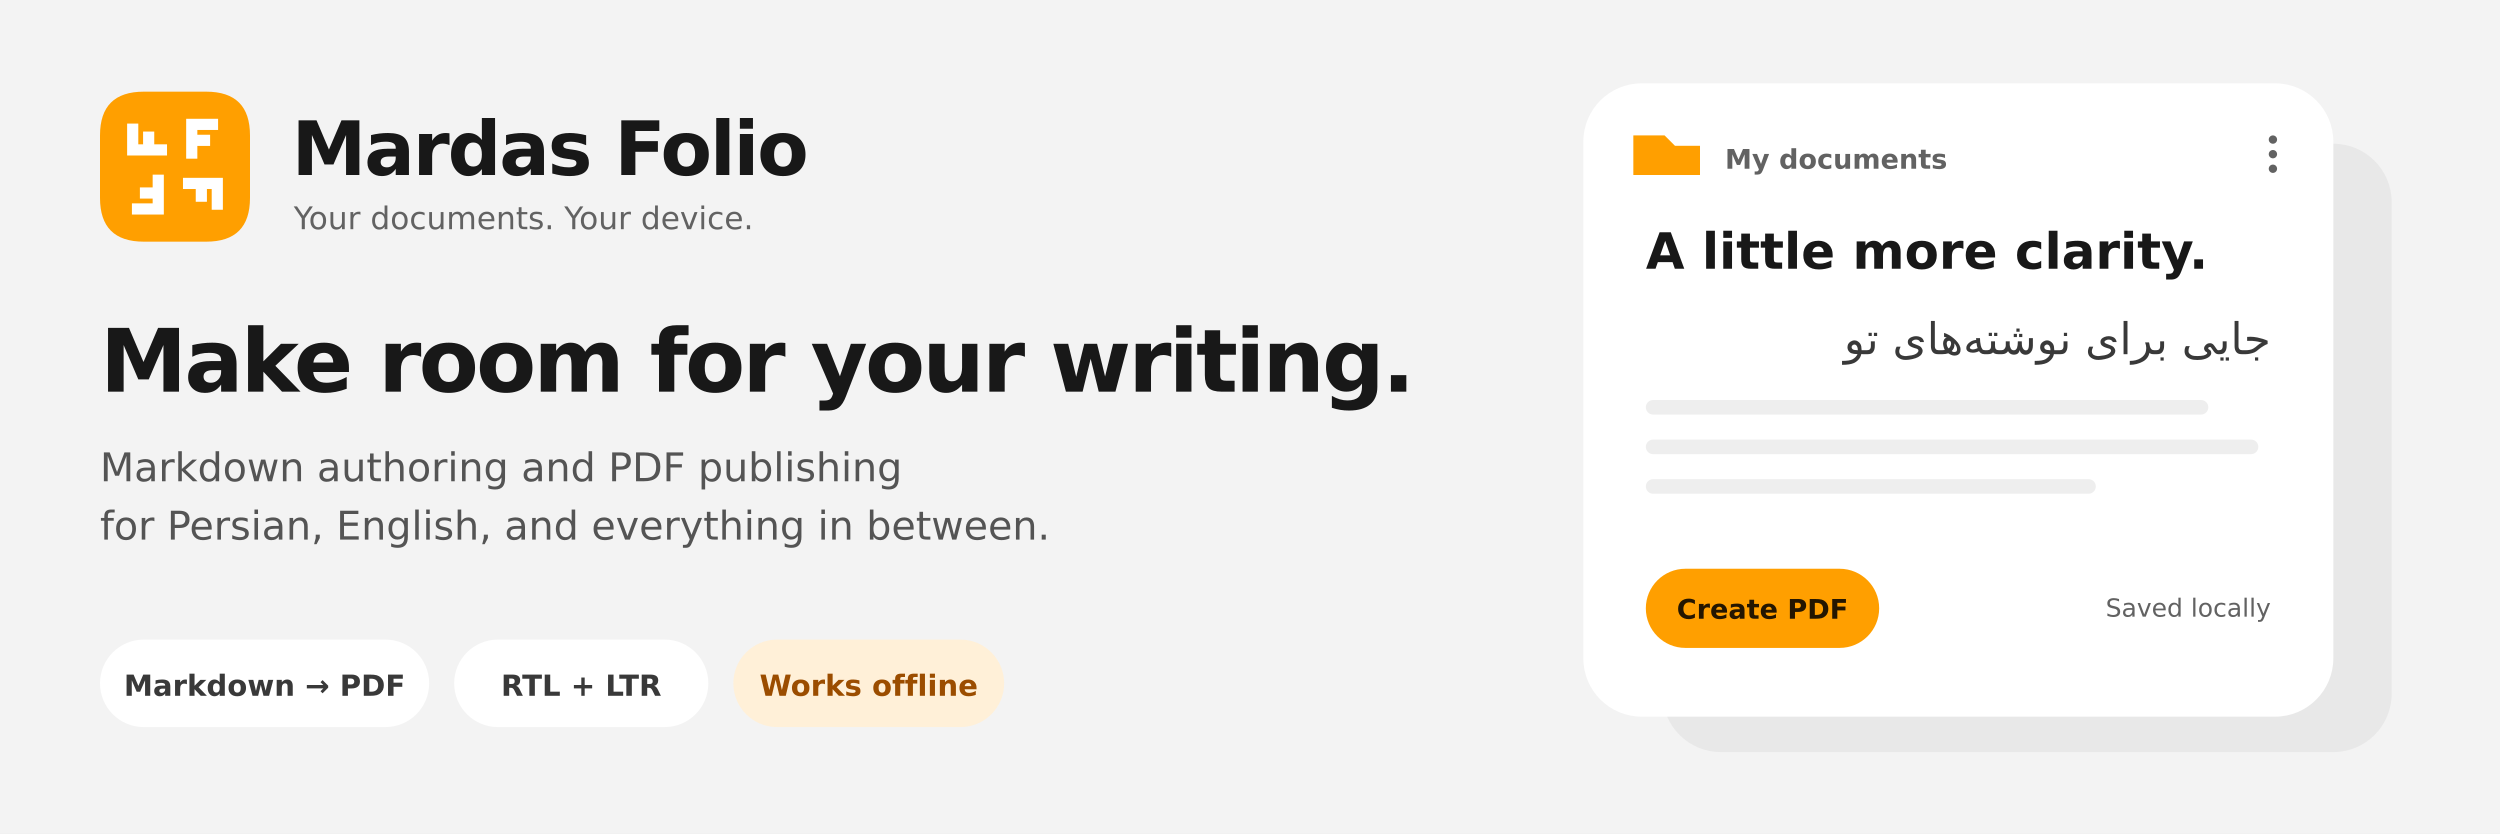
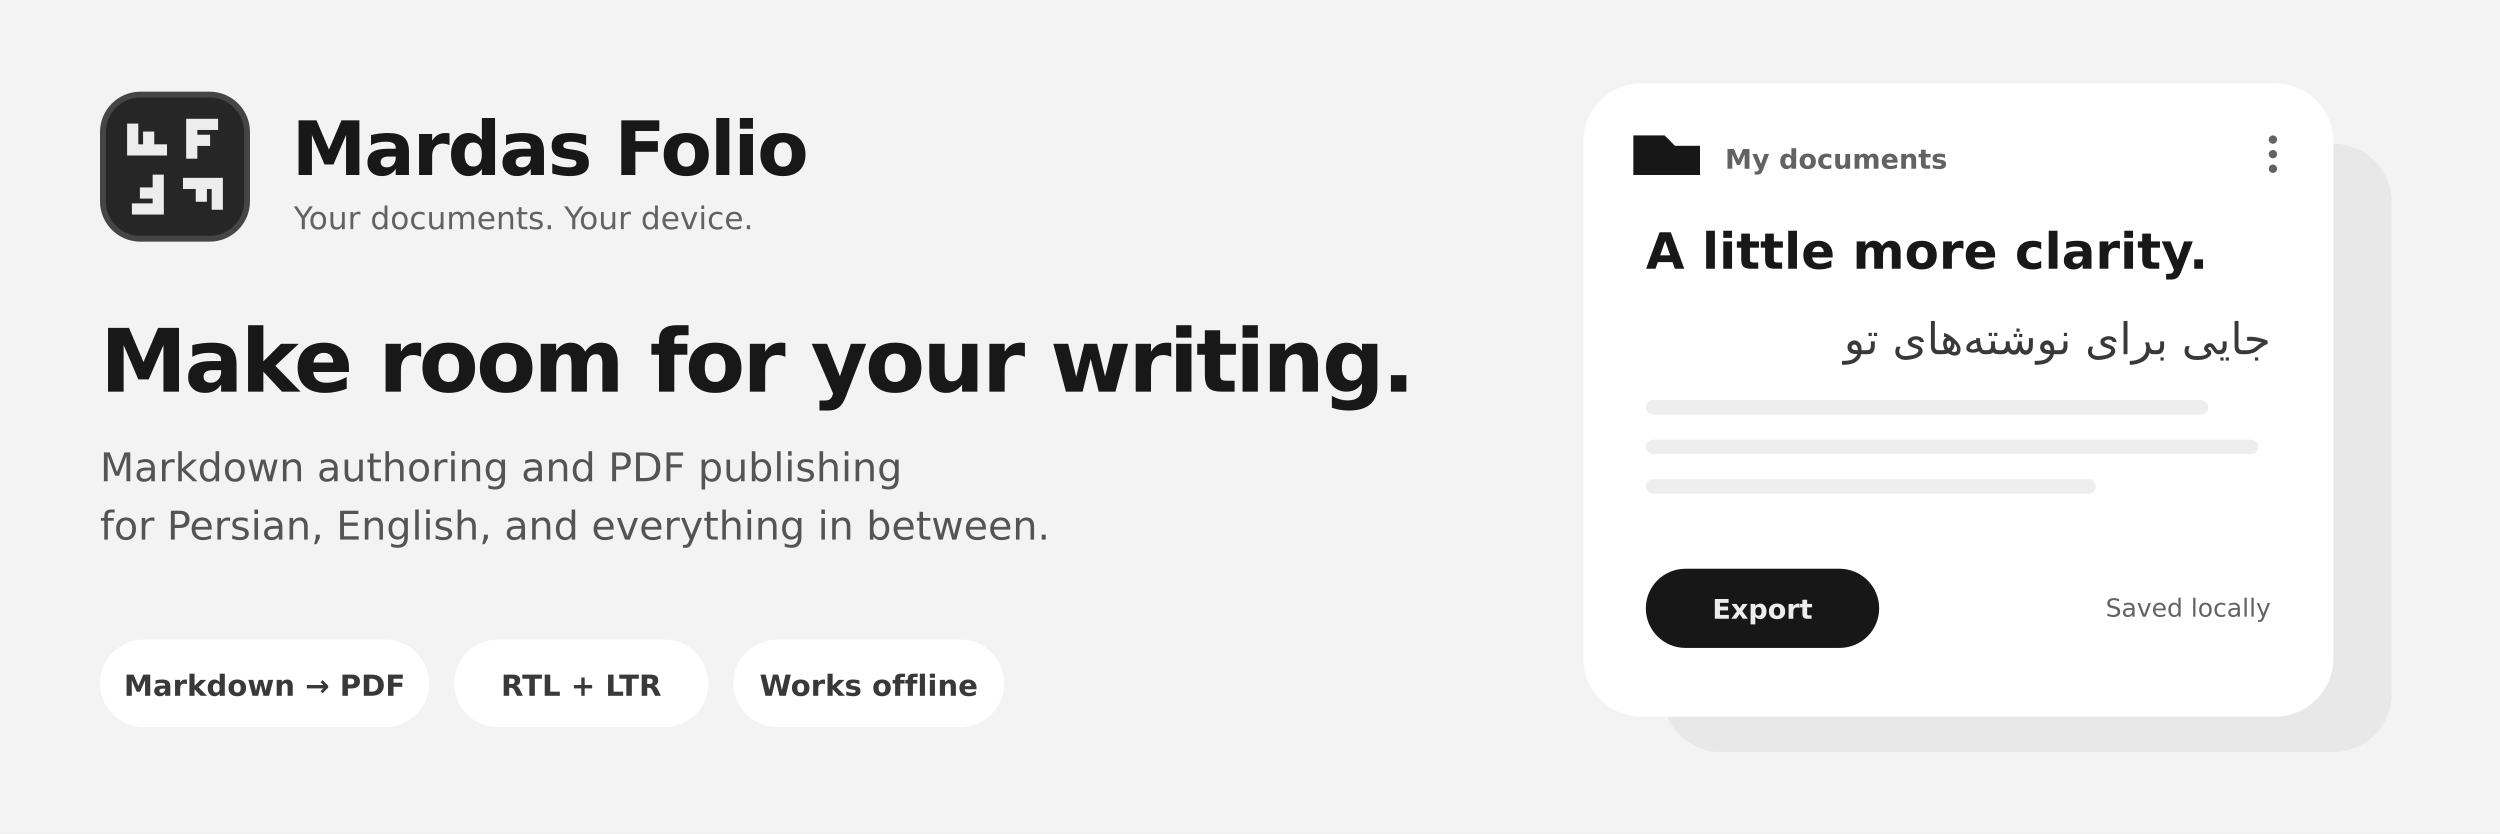
<svg xmlns="http://www.w3.org/2000/svg" width="1200" height="400" viewBox="0 0 1200 400" role="img" aria-labelledby="banner-title banner-description">
  <rect width="1200" height="400" fill="#F3F3F3" />
  <g transform="translate(48 44)">
-     <path d="M21 0H51C65 0 72 7 72 21V51C72 65 65 72 51 72H21C7 72 0 65 0 51V21C0 7 7 0 21 0Z" fill="#FF9F00" />
-     <g transform="translate(36 36) scale(0.383)" fill="#FFFFFF">
+     <rect x="1.4" y="1.4" width="69.2" height="69.2" rx="18" fill="#262626" stroke="#454545" stroke-width="2.8" />
+     <g transform="translate(36 36) scale(0.383)" fill="#EDEDED">
      <g transform="rotate(0) translate(14 -60)">
        <path d="M0 0 H40 V14 H14 V20 H30 V34 H14 V50 H0 Z" />
      </g>
      <g transform="rotate(90) translate(14 -60)">
        <path d="M0 0 H40 V14 H14 V20 H30 V34 H14 V50 H0 Z" />
      </g>
      <g transform="rotate(180) translate(14 -60)">
        <path d="M0 0 H40 V14 H14 V20 H30 V34 H14 V50 H0 Z" />
      </g>
      <g transform="rotate(270) translate(14 -60)">
        <path d="M0 0 H40 V14 H14 V20 H30 V34 H14 V50 H0 Z" />
      </g>
    </g>
  </g>
  <g font-family="'Segoe UI', 'DejaVu Sans', sans-serif">
    <text x="140" y="84" fill="#181818" font-size="36" font-weight="700" letter-spacing="-1">Mardas Folio</text>
    <text x="141" y="110" fill="#626262" font-size="15">Your documents. Your device.</text>
    <text x="48" y="188" fill="#181818" font-size="42" font-weight="700" letter-spacing="-1.3">Make room for your writing.</text>
    <text x="48" y="231" fill="#545454" font-size="19">Markdown authoring and PDF publishing</text>
    <text x="48" y="259" fill="#545454" font-size="19">for Persian, English, and everything in between.</text>
    <g transform="translate(48 307)" font-size="14" font-weight="600">
      <rect width="158" height="42" rx="21" fill="#FFFFFF" />
      <text x="79" y="27" text-anchor="middle" fill="#393939">Markdown → PDF</text>
      <rect x="170" width="122" height="42" rx="21" fill="#FFFFFF" />
      <text x="231" y="27" text-anchor="middle" fill="#393939">RTL + LTR</text>
-       <rect x="304" width="130" height="42" rx="21" fill="#FFF0D8" />
-       <text x="369" y="27" text-anchor="middle" fill="#9B4D00">Works offline</text>
+       <rect x="304" width="130" height="42" rx="21" fill="#FFFFFF" />
+       <text x="369" y="27" text-anchor="middle" fill="#393939">Works offline</text>
    </g>
  </g>
  <rect x="798" y="69" width="350" height="292" rx="28" fill="#E8E8E8" />
  <rect x="760" y="40" width="360" height="304" rx="28" fill="#FFFFFF" />
  <g font-family="'Segoe UI', 'DejaVu Sans', sans-serif">
-     <path d="M784 65H799L804 70H816V84H784Z" fill="#FF9F00" />
+     <path d="M784 65H799L804 70H816V84H784Z" fill="#171717" />
    <text x="828" y="81" fill="#626262" font-size="13" font-weight="600">My documents</text>
    <circle cx="1091" cy="74" r="2" fill="#626262" />
    <circle cx="1091" cy="81" r="2" fill="#626262" />
    <circle cx="1091" cy="67" r="2" fill="#626262" />
    <text x="790" y="129" fill="#181818" font-size="24" font-weight="700">A little more clarity.</text>
    <text x="1090" y="170" direction="rtl" unicode-bidi="plaintext" fill="#393939" font-size="21">جایی برای نوشته‌های تو</text>
    <rect x="790" y="192" width="270" height="7" rx="3.5" fill="#EEEEEE" />
    <rect x="790" y="211" width="294" height="7" rx="3.5" fill="#EEEEEE" />
    <rect x="790" y="230" width="216" height="7" rx="3.5" fill="#EEEEEE" />
-     <rect x="790" y="273" width="112" height="38" rx="19" fill="#FF9F00" />
-     <text x="846" y="297" text-anchor="middle" fill="#241600" font-size="13" font-weight="700">Create PDF</text>
+     <rect x="790" y="273" width="112" height="38" rx="19" fill="#171717" />
+     <text x="846" y="297" text-anchor="middle" fill="#EDEDED" font-size="13" font-weight="700">Export</text>
    <text x="1090" y="296" text-anchor="end" fill="#626262" font-size="12">Saved locally</text>
  </g>
</svg>
